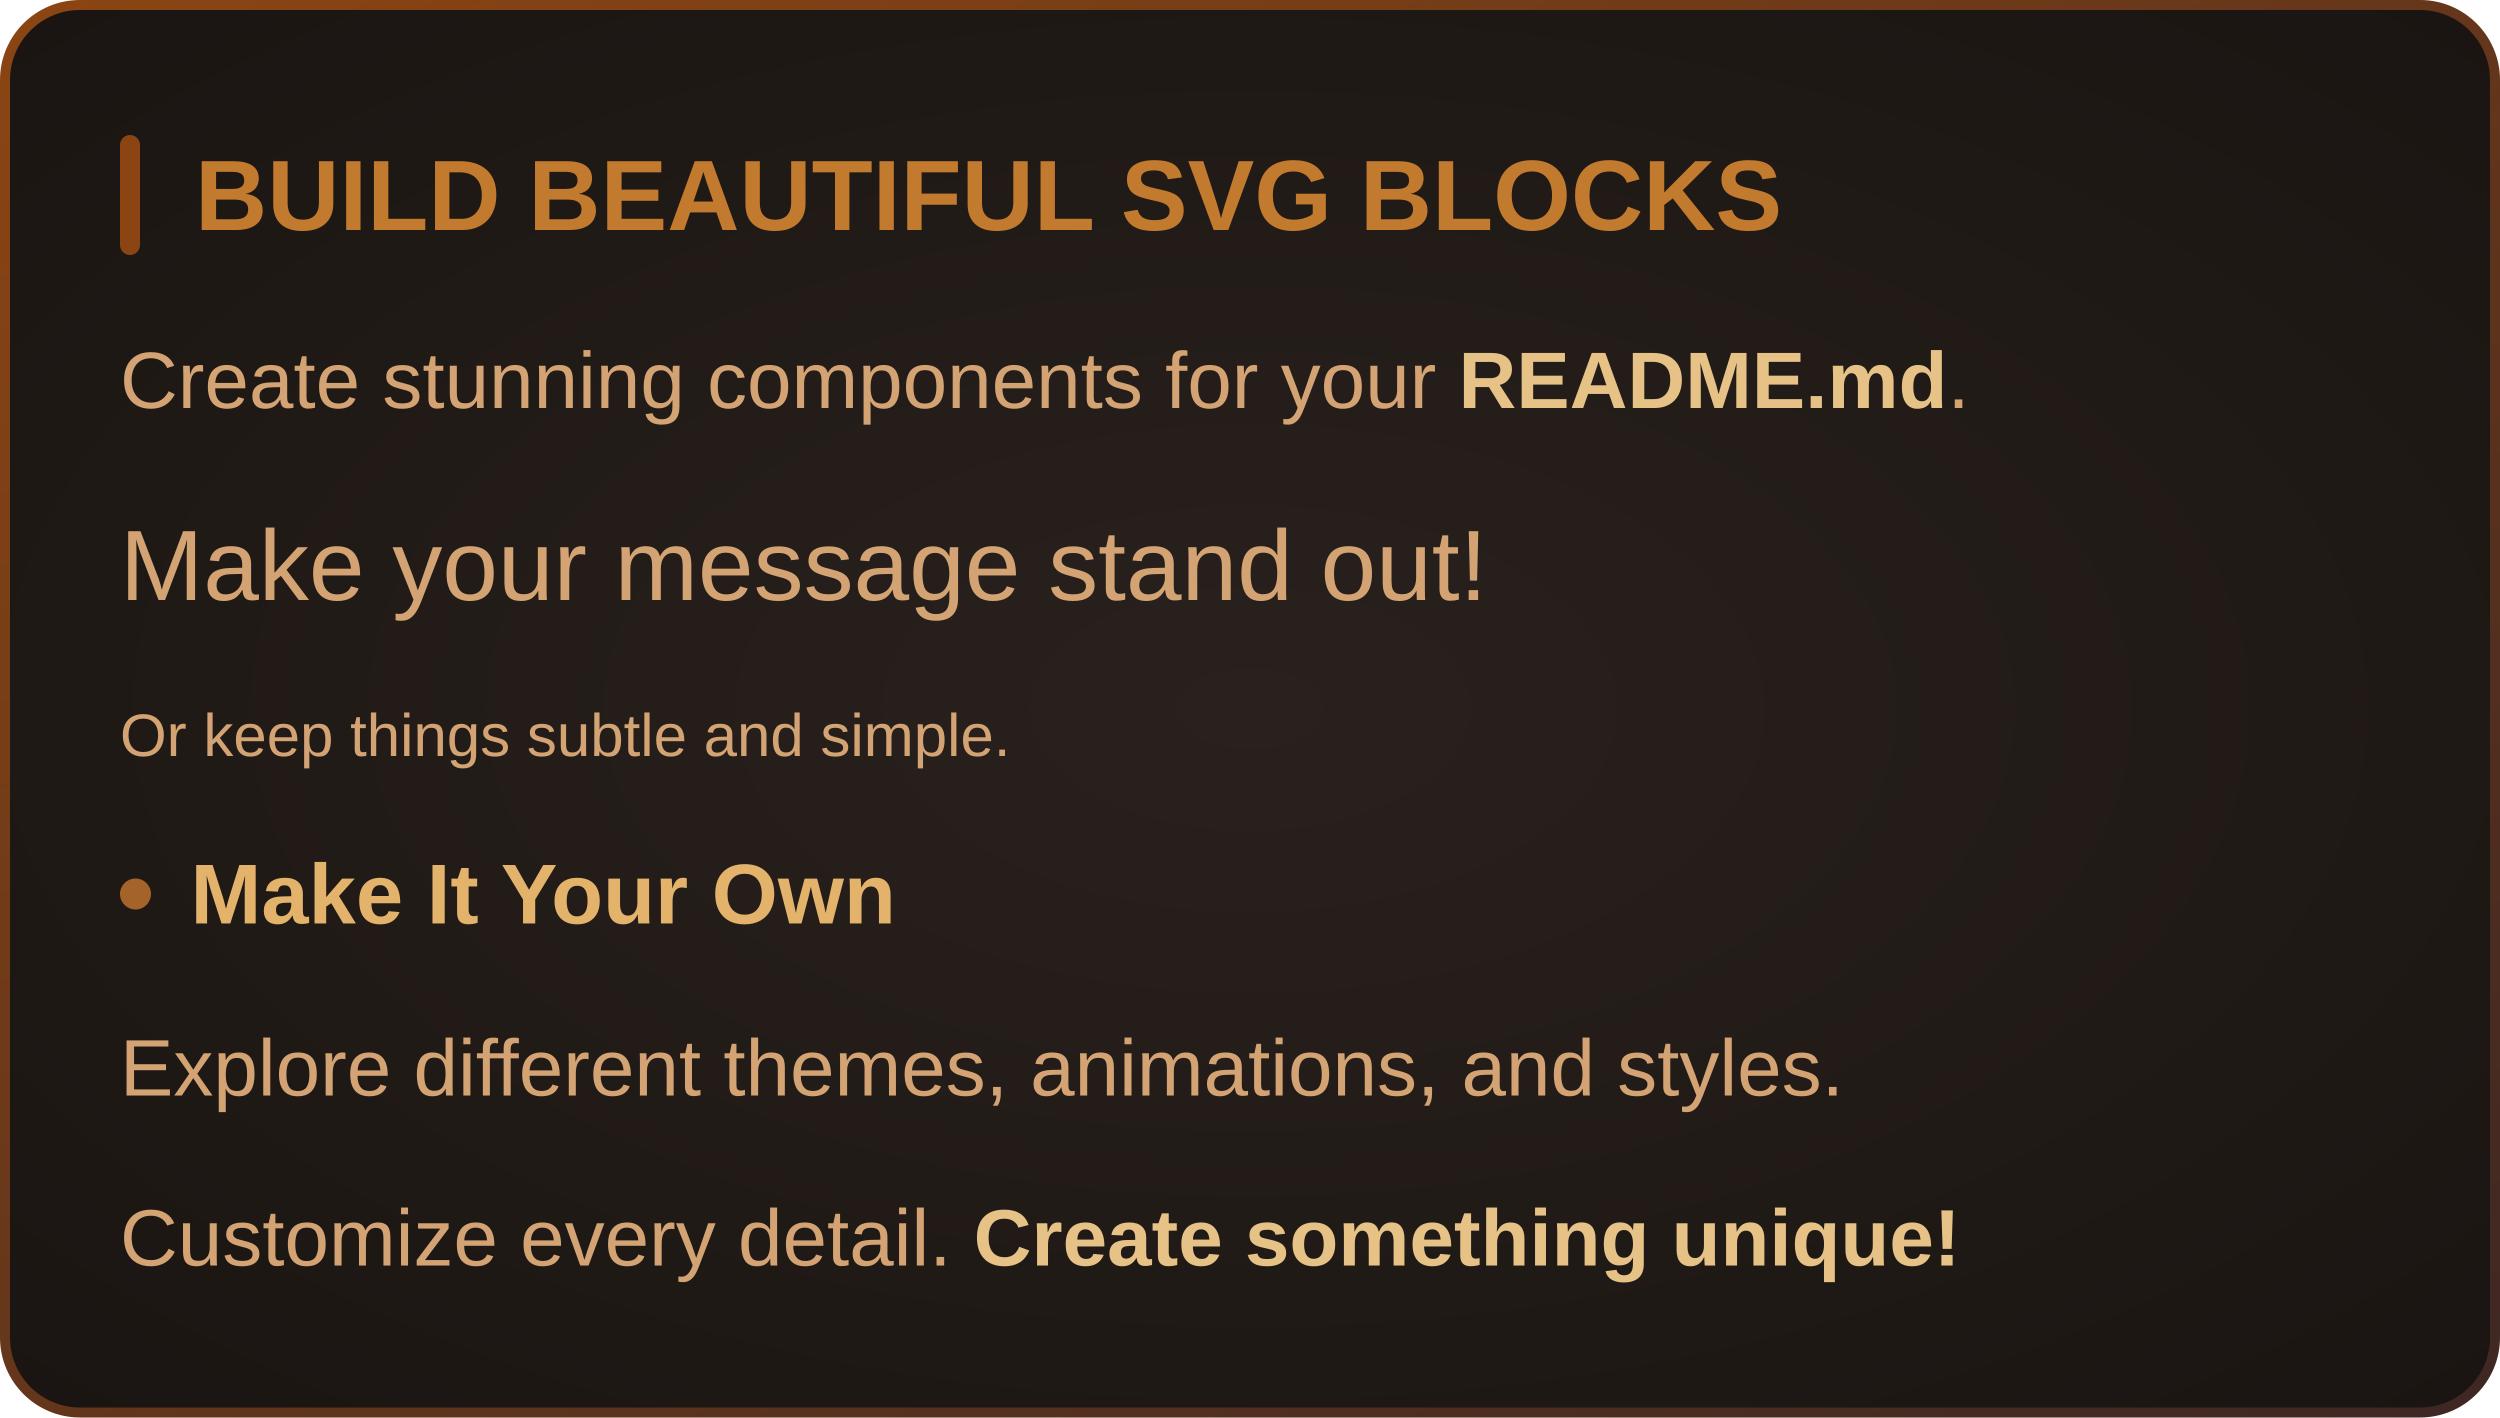
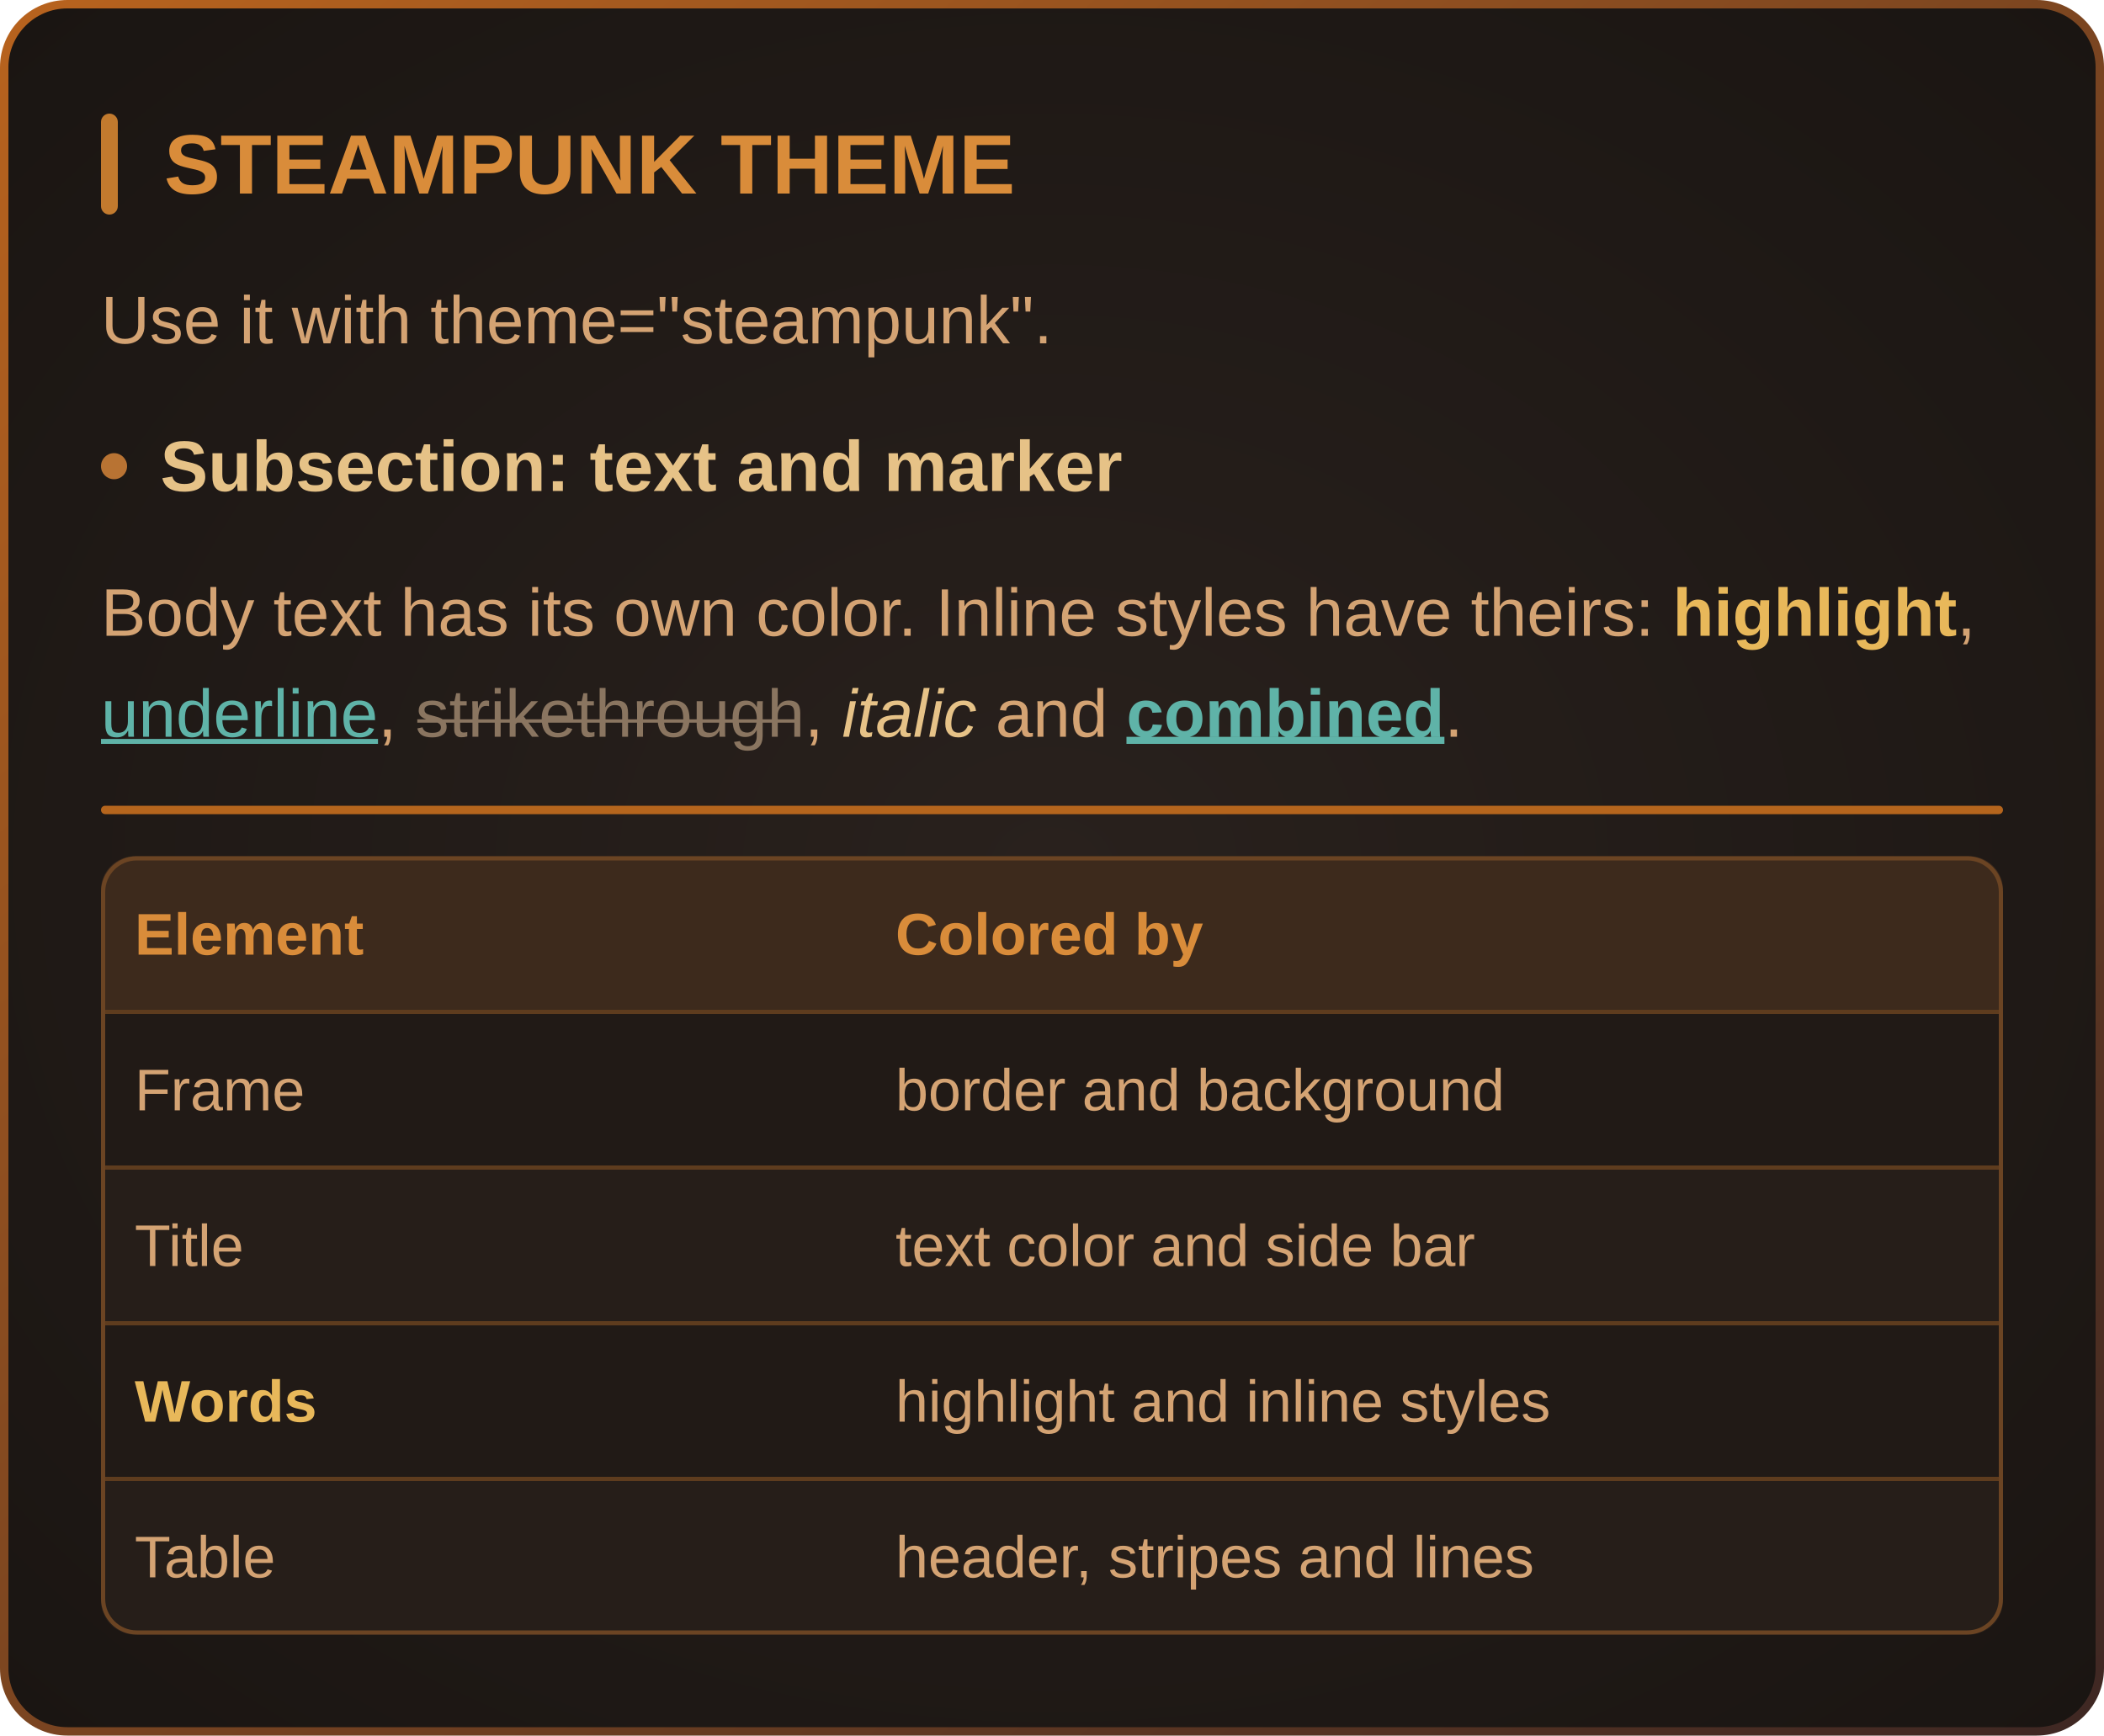
- <svg xmlns="http://www.w3.org/2000/svg" width="500" height="283.5" viewBox="0 0 500 283.5">
+ <svg xmlns="http://www.w3.org/2000/svg" width="500" height="412.5" viewBox="0 0 500 412.5">
  <style>
@keyframes entry {
-   from { opacity: 0; transform: translateY(-24px); }
-   to { opacity: 1; transform: none; }
+   from { opacity: 0; transform: translateY(-24px); } to { opacity: 1; transform: none; }
}
.entry {
  animation: entry 0.8s ease-out both;
  transform-box: fill-box;
  transform-origin: center;
}
@media (prefers-reduced-motion: reduce) {
  .entry { animation: none; }
}
</style>
  <g class="entry">
    <defs>
      <radialGradient id="background" cx="0.5" cy="0.5" r="0.7">
        <stop offset="0" stop-color="#29211D" />
        <stop offset="1" stop-color="#1A1512" />
      </radialGradient>
      <linearGradient id="border" x1="0" y1="0" x2="1" y2="1">
-         <stop offset="0" stop-color="#8B4513" />
+         <stop offset="0" stop-color="#B8631E" />
        <stop offset="1" stop-color="#3E2723" />
      </linearGradient>
    </defs>
-     <rect x="1" y="1" width="498" height="281.5" rx="15" fill="url(#background)" stroke="none" stroke-width="2" />
-     <rect x="1" y="1" width="498" height="281.5" rx="15" fill="none" stroke="url(#border)" stroke-width="2" />
+     <rect x="1" y="1" width="498" height="410.5" rx="15" fill="url(#background)" stroke="none" stroke-width="2" />
+     <rect x="1" y="1" width="498" height="410.5" rx="15" fill="none" stroke="url(#border)" stroke-width="2" />
    <g font-family="Arial, Helvetica, sans-serif">
-       <rect x="24.0" y="27.0" width="4" height="24.0" rx="2" fill="#8B4513" />
-       <text x="39.0" y="46.0" font-size="20" fill="#C27A2E" font-weight="700">BUILD BEAUTIFUL SVG BLOCKS</text>
-       <text x="24.0" y="81.6" font-size="16" fill="#D4A373">Create stunning components for your <tspan fill="#E6C287" font-weight="700">README.md</tspan>.</text>
-       <text x="24.0" y="120.0" font-size="20" fill="#D4A373">Make your message stand out!</text>
-       <text x="24.0" y="151.2" font-size="12" fill="#D4A373">Or keep things subtle and simple.</text>
-       <circle cx="27.1" cy="178.8" r="3.1" fill="#A36329" />
-       <text x="38.1" y="184.7" font-size="17" fill="#E3B26B" font-weight="700">Make It Your Own</text>
-       <text x="24.0" y="219.1" font-size="16" fill="#D4A373">Explore different themes, animations, and styles.</text>
-       <text x="24.0" y="253.1" font-size="16" fill="#D4A373">Customize every detail. <tspan fill="#E6C287" font-weight="700">Create something unique!</tspan>
+       <rect x="24.0" y="27.0" width="4" height="24.0" rx="2" fill="#C27A2E" />
+       <text x="39.0" y="46.0" font-size="20" fill="#D98C3A" font-weight="700">STEAMPUNK THEME</text>
+       <text x="24.0" y="81.6" font-size="16" fill="#D4A373">Use it with theme="steampunk".</text>
+       <circle cx="27.1" cy="110.8" r="3.1" fill="#B87333" />
+       <text x="38.1" y="116.7" font-size="17" fill="#E6C287" font-weight="700">Subsection: text and marker</text>
+       <text x="24.0" y="151.1" font-size="16" fill="#D4A373">Body text has its own color. Inline styles have theirs: <tspan fill="#E8B85A" font-weight="700">highlight</tspan>,</text>
+       <text x="24.0" y="175.1" font-size="16" fill="#D4A373">
+         <tspan fill="#5FB3A8" text-decoration="underline">underline</tspan>, <tspan fill="#8A7560" text-decoration="line-through">strikethrough</tspan>, <tspan fill="#E6C287" font-style="italic">italic</tspan> and <tspan fill="#5FB3A8" font-weight="700" text-decoration="underline">combined</tspan>.</text>
+       <rect x="24.0" y="191.5" width="452.0" height="2" rx="1" fill="#B5651D" />
+       <clipPath id="table-clip-24-204">
+         <rect x="24.0" y="203.5" width="452.0" height="185.0" rx="8" />
+       </clipPath>
+       <g clip-path="url(#table-clip-24-204)">
+         <rect x="24.0" y="203.5" width="452.0" height="185.0" fill="#211A16" />
+         <rect x="24.0" y="203.5" width="452.0" height="37.0" fill="#3D2A1C" />
+         <rect x="24.0" y="277.5" width="452.0" height="37.0" fill="#261E19" />
+         <rect x="24.0" y="351.5" width="452.0" height="37.0" fill="#261E19" />
+       </g>
+       <line x1="24.0" y1="240.5" x2="476.0" y2="240.5" stroke="#5E3C1E" stroke-width="1" />
+       <line x1="24.0" y1="277.5" x2="476.0" y2="277.5" stroke="#5E3C1E" stroke-width="1" />
+       <line x1="24.0" y1="314.5" x2="476.0" y2="314.5" stroke="#5E3C1E" stroke-width="1" />
+       <line x1="24.0" y1="351.5" x2="476.0" y2="351.5" stroke="#5E3C1E" stroke-width="1" />
+       <text x="32.0" y="226.9" font-size="14" fill="#D98C3A" font-weight="700">Element</text>
+       <text x="212.8" y="226.9" font-size="14" fill="#D98C3A" font-weight="700">Colored by</text>
+       <text x="32.0" y="263.9" font-size="14" fill="#D4A373">Frame</text>
+       <text x="212.8" y="263.9" font-size="14" fill="#D4A373">border and background</text>
+       <text x="32.0" y="300.9" font-size="14" fill="#D4A373">Title</text>
+       <text x="212.8" y="300.9" font-size="14" fill="#D4A373">text color and side bar</text>
+       <text x="32.0" y="337.9" font-size="14" fill="#D4A373">
+         <tspan fill="#E8B85A" font-weight="700">Words</tspan>
      </text>
+       <text x="212.8" y="337.9" font-size="14" fill="#D4A373">highlight and inline styles</text>
+       <text x="32.0" y="374.9" font-size="14" fill="#D4A373">Table</text>
+       <text x="212.8" y="374.9" font-size="14" fill="#D4A373">header, stripes and lines</text>
+       <rect x="24.5" y="204.0" width="451.0" height="184.0" rx="8" fill="none" stroke="#6B4423" stroke-width="1" />
    </g>
  </g>
</svg>
